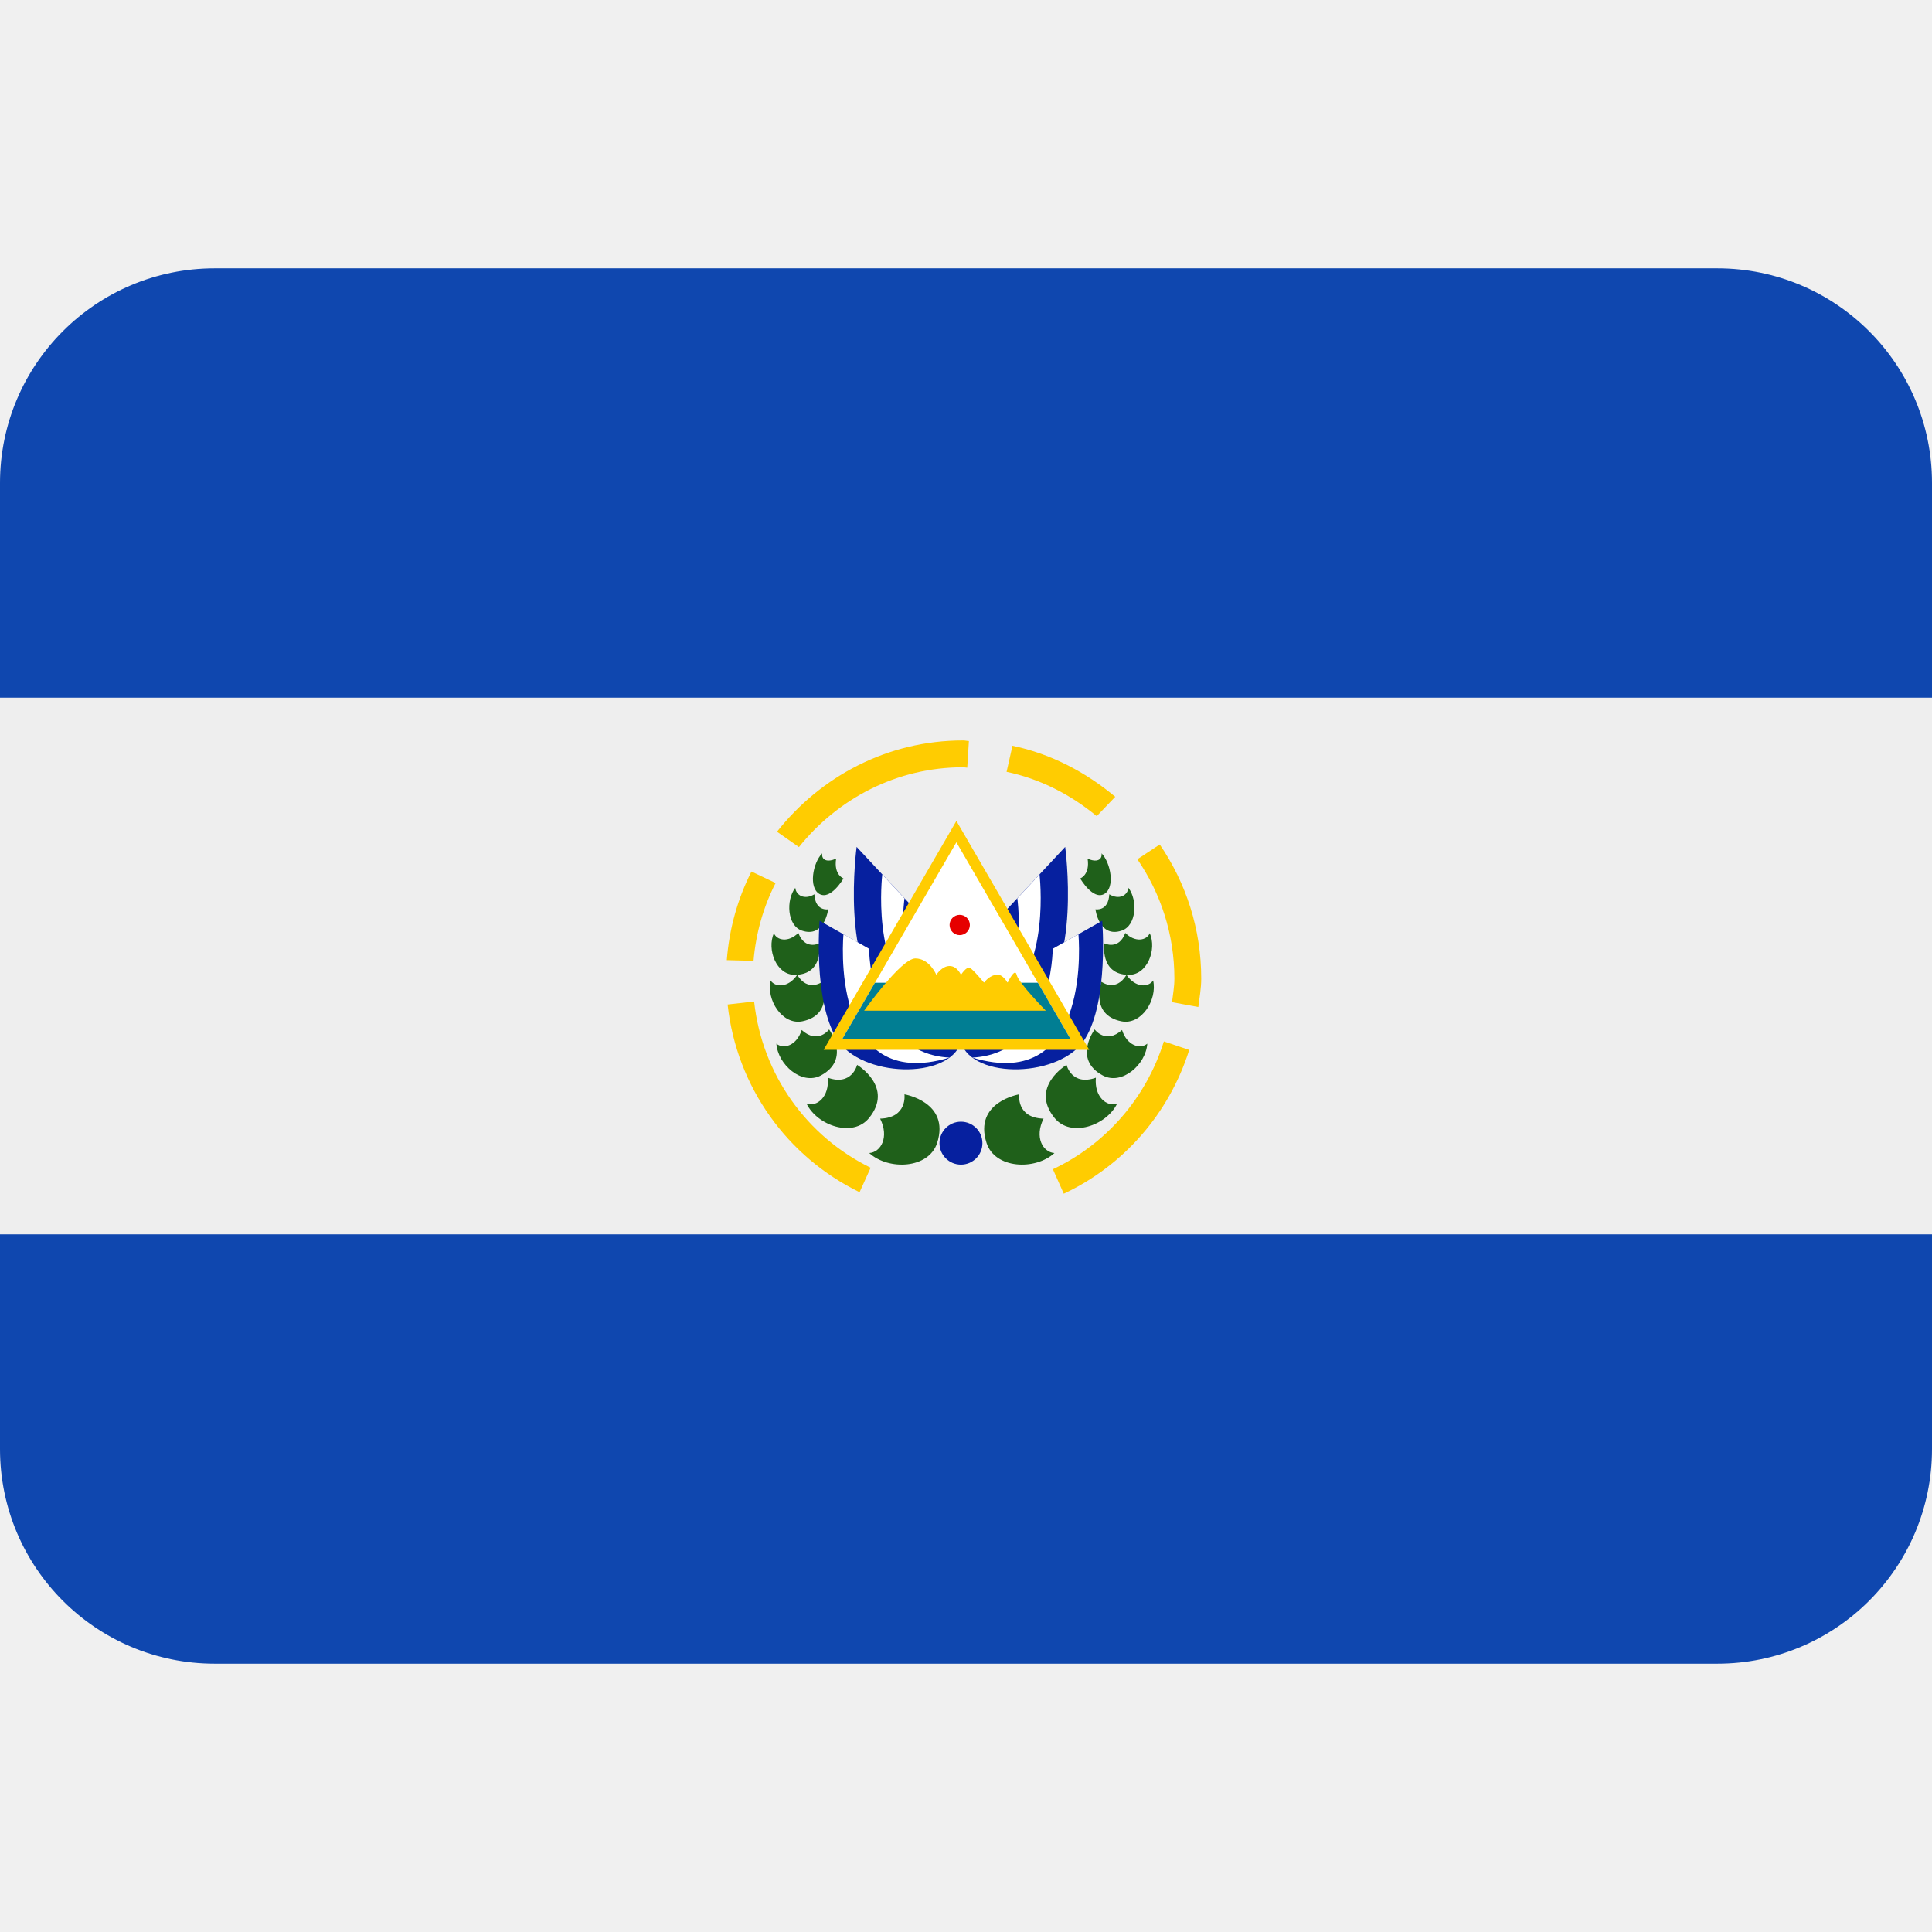
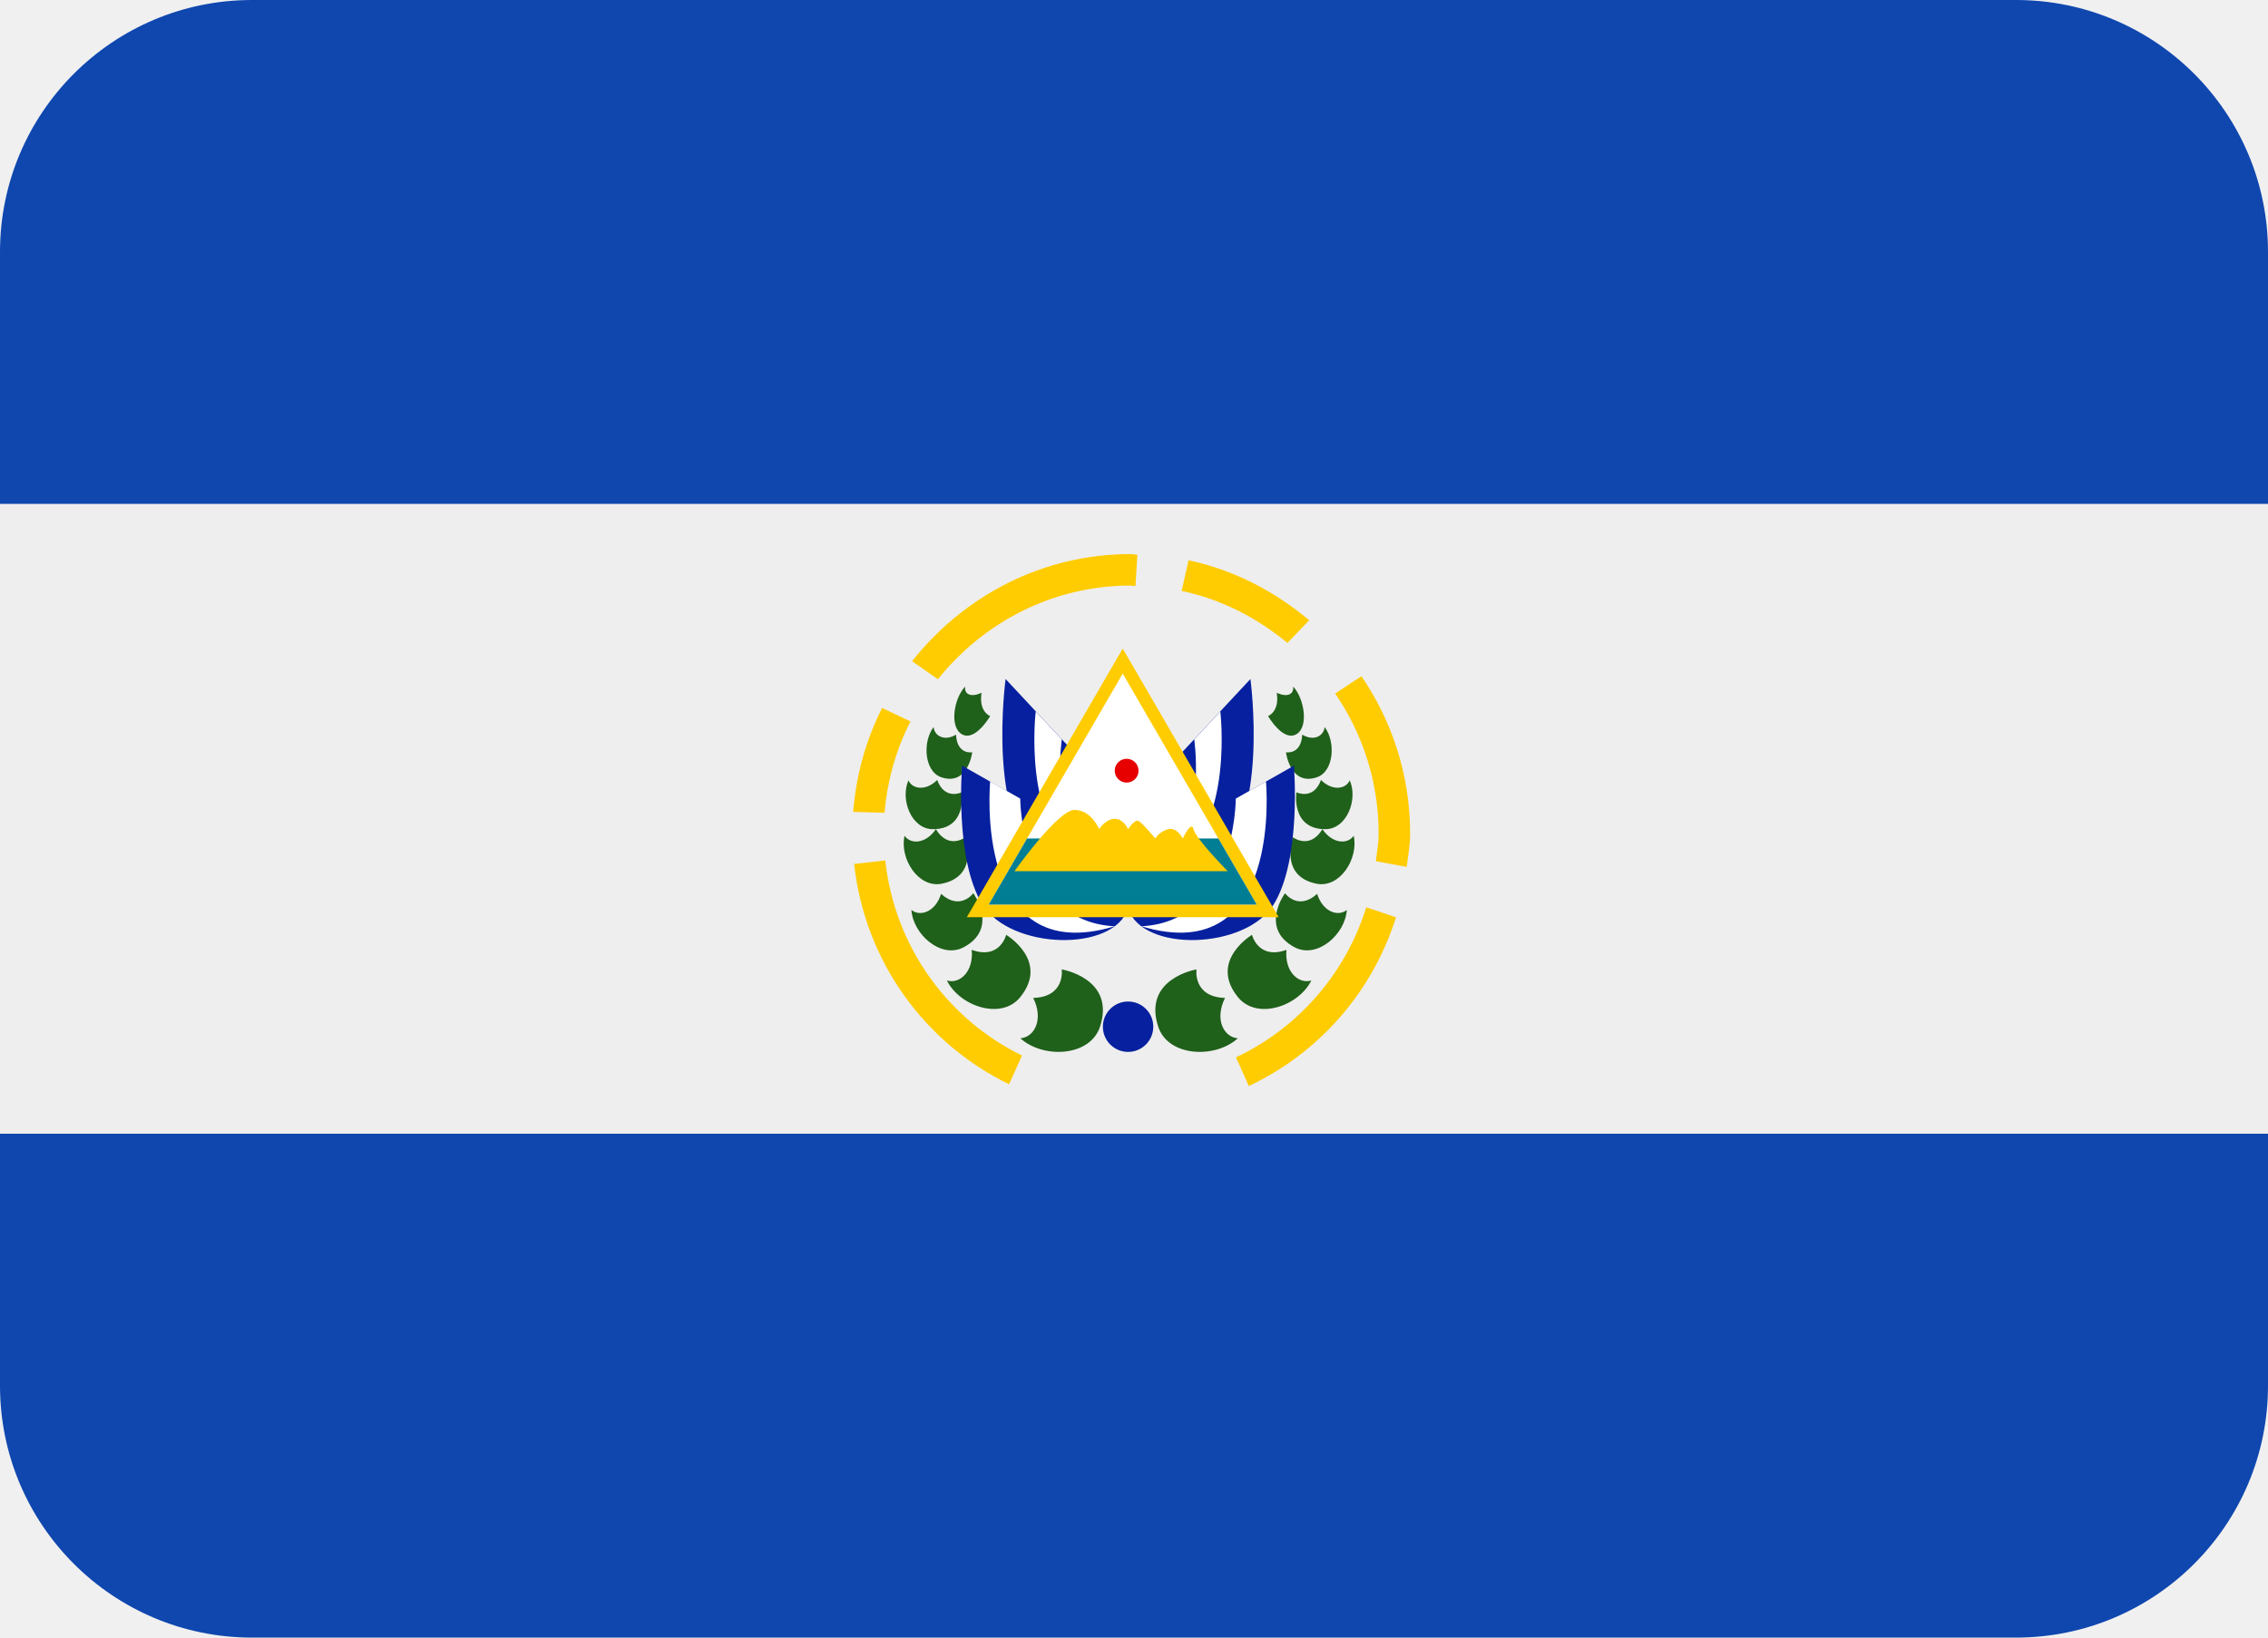
- <svg xmlns="http://www.w3.org/2000/svg" viewBox="0 0 36 36">
+ <svg xmlns="http://www.w3.org/2000/svg" viewBox="0 5 36 26">
  <path fill="#0F47AF" d="M36 27c0 2.209-1.791 4-4 4H4c-2.209 0-4-1.791-4-4V9c0-2.209 1.791-4 4-4h28c2.209 0 4 1.791 4 4v18z" />
  <path fill="#EEE" d="M0 13h36v10H0z" />
  <path fill="#1F601A" d="M17.462 21.297c.246-.764-.609-.906-.609-.906s.062.438-.453.453c.172.344.016.625-.203.641.359.327 1.109.296 1.265-.188zm-1.27-.463c.473-.578-.221-.992-.221-.992s-.095.4-.547.239c.033.355-.199.547-.394.486.201.408.862.635 1.162.267zm-.895-.795c.564-.302.152-.857.152-.857s-.207.284-.511.01c-.091.291-.336.366-.471.255.025.388.472.783.83.592zm-.346-1.009c.594-.121.371-.736.371-.736s-.265.202-.467-.129c-.162.239-.405.241-.497.104-.082.358.216.838.593.761zm-.14-.865c.545-.004.455-.586.455-.586s-.269.133-.39-.195c-.185.183-.399.142-.456.005-.134.302.045.778.391.776zm.129-.825c.425.146.492-.396.492-.396s-.241.044-.257-.28c-.187.112-.344.017-.356-.121-.177.232-.15.704.121.797zm.327-.683c.212.124.45-.288.45-.288s-.184-.066-.137-.369c-.164.074-.276.029-.26-.1-.179.187-.253.641-.053.757zm3.116 4.64c-.246-.764.609-.906.609-.906s-.062.438.453.453c-.172.344-.016.625.203.641-.359.327-1.109.296-1.265-.188zm1.269-.463c-.473-.578.221-.992.221-.992s.096.4.547.239c-.032.355.199.547.395.486-.202.408-.862.635-1.163.267zm.896-.795c-.563-.302-.151-.857-.151-.857s.207.284.51.01c.092.291.337.366.471.255-.025.388-.472.783-.83.592zm.346-1.009c-.594-.121-.37-.736-.37-.736s.265.202.467-.129c.162.239.404.241.496.104.081.358-.216.838-.593.761zm.139-.865c-.545-.004-.455-.586-.455-.586s.27.133.39-.195c.184.183.399.142.456.005.135.302-.045.778-.391.776zm-.129-.825c-.425.146-.492-.396-.492-.396s.242.044.258-.28c.188.112.344.017.356-.121.177.232.15.704-.122.797zm-.326-.683c-.213.124-.45-.288-.45-.288s.185-.066.138-.369c.163.074.275.029.26-.1.177.187.251.641.052.757z" />
  <circle fill="#06209F" cx="17.906" cy="21.301" r=".4" />
  <path fill="#06209F" d="M17.821 17.774l-1.859-1.993s-.312 2.297.594 2.906c.906.61 1.265-.913 1.265-.913z" />
  <path fill="#FFF" d="M16.854 16.739l-.414-.444s-.213 1.783.693 2.393c-.437-.891-.279-1.949-.279-1.949z" />
  <path fill="#06209F" d="M17.821 18.602l-2.549-1.445s-.125 1.484.322 2.203c.446.719 2.085.766 2.312.062.228-.703-.085-.82-.085-.82z" />
  <path fill="#FFF" d="M16.194 17.679l-.477-.271s-.284 2.983 1.977 2.298c-1.498-.07-1.5-2.027-1.5-2.027z" />
  <path fill="#06209F" d="M17.989 17.774l1.859-1.993s.312 2.297-.594 2.906c-.905.61-1.265-.913-1.265-.913z" />
  <path fill="#FFF" d="M18.956 16.739l.414-.444s.213 1.783-.693 2.393c.437-.891.279-1.949.279-1.949z" />
  <path fill="#06209F" d="M17.989 18.602l2.549-1.445s.125 1.484-.321 2.203c-.446.719-2.085.766-2.312.062-.228-.703.084-.82.084-.82z" />
  <path fill="#FFF" d="M19.616 17.679l.479-.271s.283 2.983-1.979 2.298c1.498-.07 1.5-2.027 1.5-2.027z" />
  <path fill="#FFCC01" d="M17.821 15.297l-2.474 4.265h4.949z" />
  <path fill="#FFF" d="M15.694 19.362l2.127-3.667 2.127 3.667z" />
  <path fill="#017E93" d="M16.303 18.312l-.609 1.05h4.254l-.609-1.05z" />
  <path fill="#FFCC01" d="M16.103 18.831s.688-.972.953-.972c.266 0 .391.305.391.305s.104-.164.247-.164c.143 0 .212.165.212.165s.103-.161.165-.131c.062.029.267.279.267.279s.061-.108.202-.148c.141-.04.234.148.234.148s.138-.296.17-.148c.033.148.543.667.543.667h-3.384z" />
  <circle fill="#E60000" cx="17.883" cy="17.236" r=".189" />
  <path d="M14.002 16.24c-.255.504-.413 1.059-.459 1.651l.498.013c.044-.52.185-1.007.411-1.45l-.45-.214zm4.754-1.858c.633.133 1.199.429 1.68.826l.345-.361c-.547-.457-1.192-.799-1.915-.951l-.11.486zm2.437 1.629c.434.633.69 1.398.69 2.224 0 .15-.027.293-.044.439l.49.09c.022-.176.054-.348.054-.529 0-.928-.286-1.787-.773-2.499l-.417.275zm-4.97 5.748c-1.184-.58-2.022-1.731-2.171-3.098l-.494.056c.169 1.546 1.119 2.845 2.459 3.498l.206-.456zm-1.336-5.975c.722-.899 1.817-1.487 3.06-1.487.026 0 .05.007.076.008l.031-.497c-.036-.001-.07-.011-.107-.011-1.413 0-2.656.672-3.469 1.701l.409.286zm6.8 3.621c-.33 1.055-1.081 1.916-2.068 2.382l.203.456c1.113-.523 1.962-1.491 2.337-2.679l-.472-.159z" fill="#FFCC01" />
</svg>
